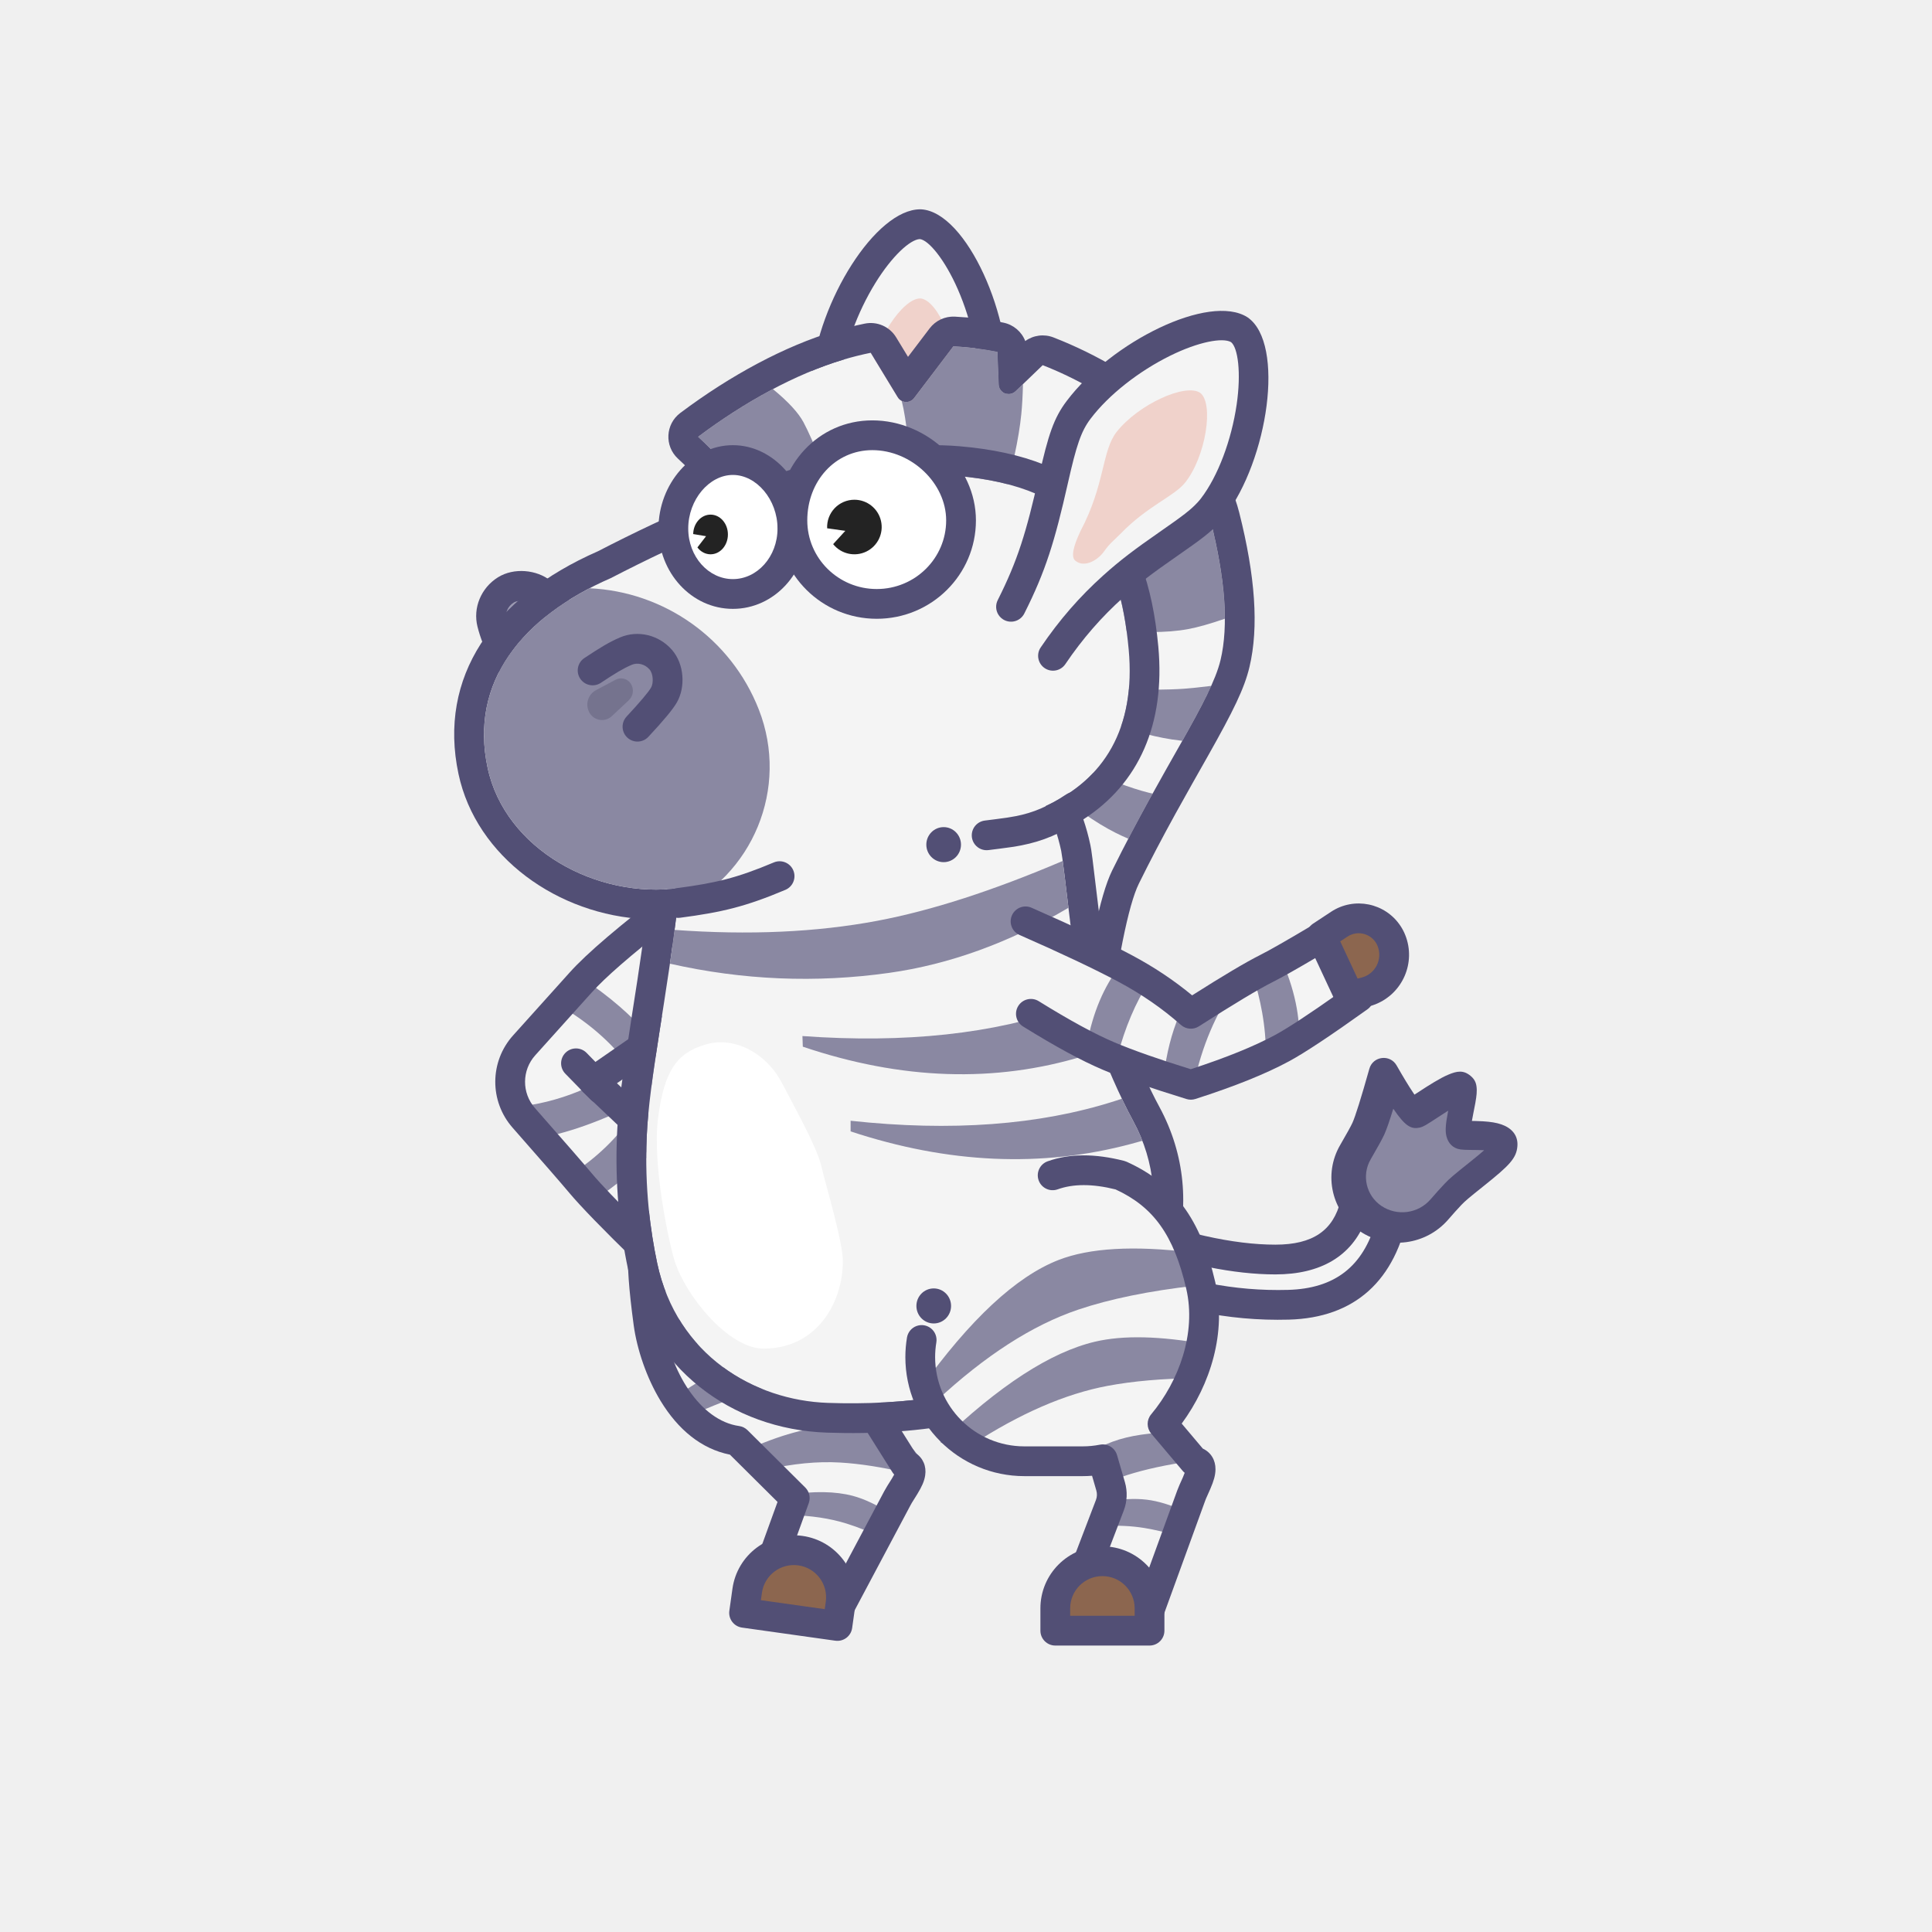
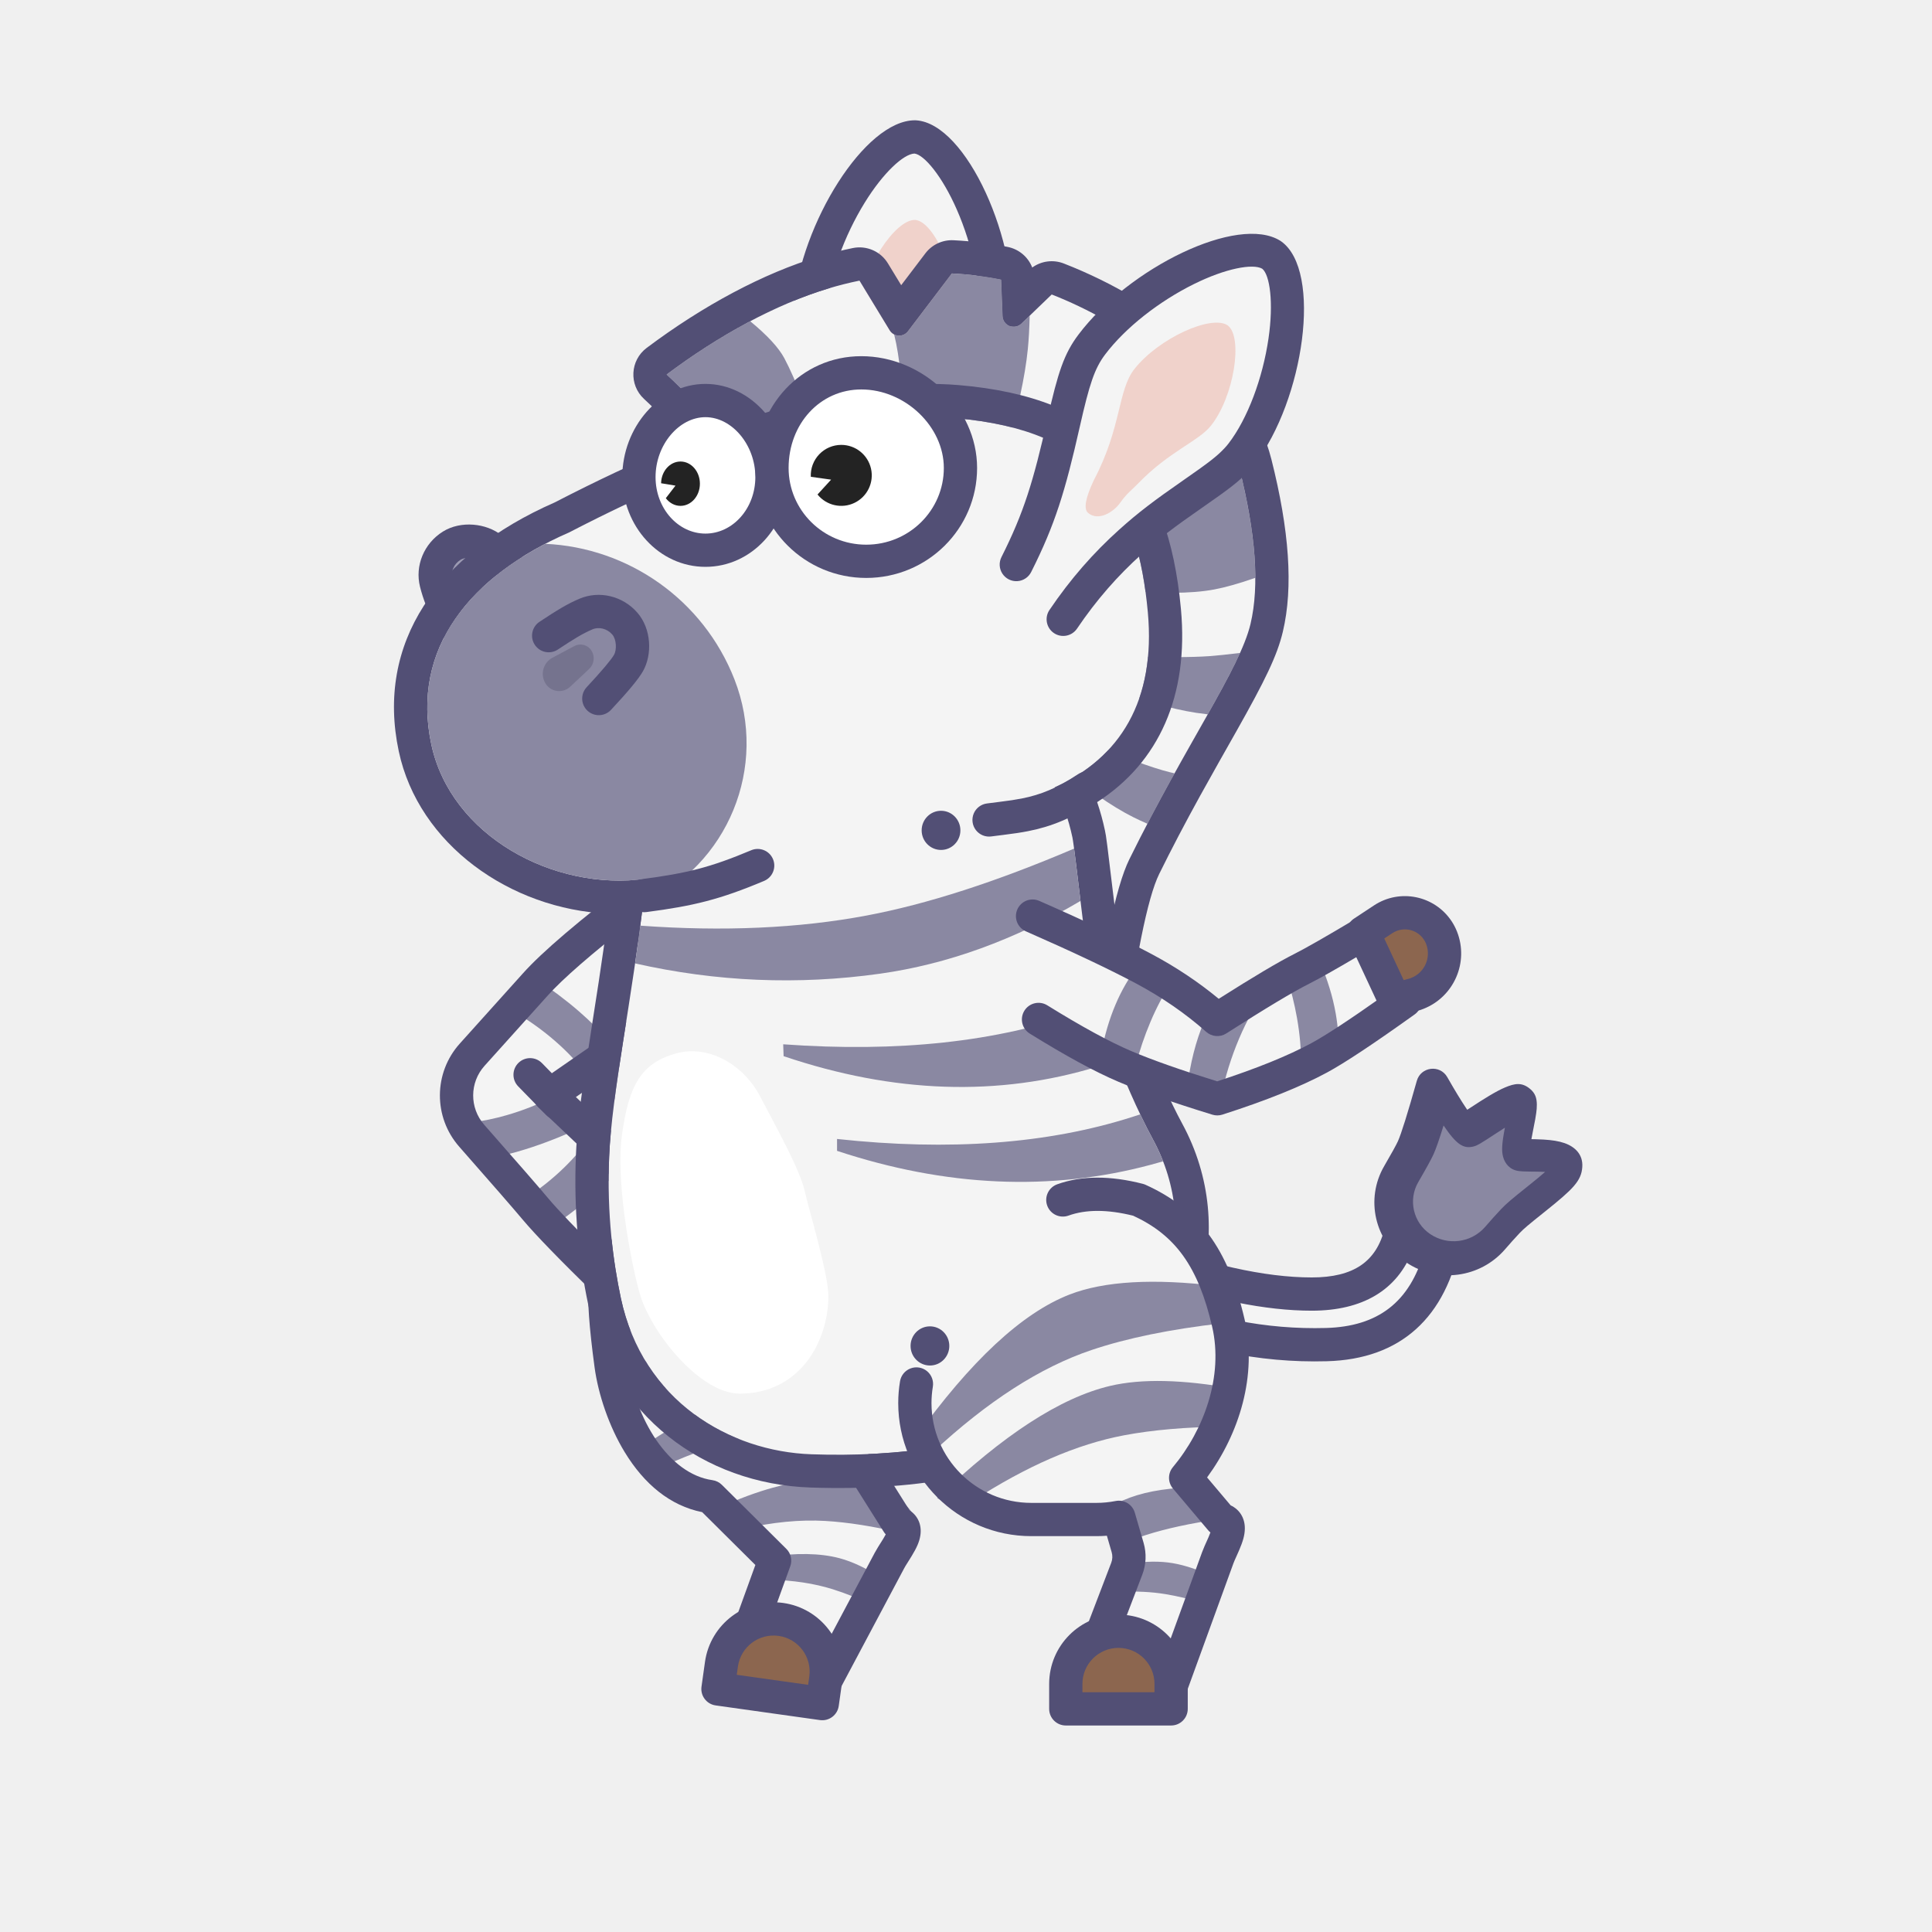
- <svg xmlns="http://www.w3.org/2000/svg" width="800px" height="800px" viewBox="25.6 25.6 972.8 972.8" class="icon" version="1.1">
+ <svg xmlns="http://www.w3.org/2000/svg" width="800px" height="800px" viewBox="76.8 76.8 870.4 870.4" class="icon" version="1.1">
  <path d="M463.989 317.21c-3.929-52.162-24.414-78.553-21.886-102.405 3.641-34.329 31.244-76.633 48.57-76.266 17.218 1.281 38.358 51.095 34.634 83.618-2.44 21.304-27.493 48.845-30.493 105.564" fill="#F4F4F4" />
  <path d="M488.763 145.977c4.416 0.512 12.538 10.277 19.066 25.163 7.268 16.571 11.159 35.59 9.8 49.619-0.085 0.837-0.21 1.708-0.385 2.627-0.984 5.113-2.647 9.498-8.222 22.513-6.186 14.426-9.378 22.72-12.58 33.847-4.313 14.985-6.883 30.513-7.488 47.554a7.493 7.493 0 0 0 14.98 0.532c0.557-15.787 2.93-30.098 6.913-43.94 2.982-10.372 5.994-18.197 11.948-32.086 6.072-14.161 7.9-18.974 9.171-25.585 0.257-1.366 0.457-2.7 0.582-4.014 3.482-35.942-20.185-89.9-43.118-91.203l-0.397-0.012c-22.593-0.082-51.417 46.56-54.724 83.936-0.957 10.814 1.114 19.241 8.297 39.786 9.516 27.231 13.3 41.31 15.367 63.57a7.493 7.493 0 1 0 14.92-1.386c-2.208-23.782-6.254-38.83-16.152-67.134-6.444-18.427-8.217-25.63-7.515-33.517 1.339-15.118 7.93-33.243 17.171-48.193 8.332-13.482 17.465-21.859 22.363-22.078z" fill="#524F75" />
  <path d="M474.899 266.799c-1.898-26.522-12.373-39.896-11.014-52.032 1.948-17.468 16.234-39.044 25.143-38.897 8.846 0.612 19.598 25.897 17.608 42.444-1.059 8.831-9.84 19.801-13.969 39.149-0.937 4.411-1.973 6.471-2.285 11.826-0.31 5.352-3.926 12.37-9.798 11.576-2.742-0.37-4.635-5.058-5.684-14.066z" fill="#F0D2CB" />
  <path d="M274.697 354.509c-0.864-5.732-1.963-13.045-1.753-19.431 0.21-6.386 4.688-12.193 11.321-14.094 6.629-1.903 13.951 2.031 16.786 6.019 1.888 2.662 4.833 8.941 8.834 18.839" fill="#9D9BB3" />
  <path d="M287.152 354.399c-3.739-8.177-5.462-12.423-6.594-16.911-0.779-3.097 0.662-6.589 3.706-8.484 2.428-1.519 7.071-0.994 9.146 0.662 1.928 1.541 6.256 6.496 12.458 14.431a7.493 7.493 0 1 0 11.808-9.226c-6.946-8.886-11.741-14.378-14.91-16.913-6.811-5.44-18.325-6.736-26.447-1.661-8.509 5.317-12.673 15.392-10.292 24.851 1.431 5.682 3.369 10.455 7.493 19.481a7.493 7.493 0 0 0 13.629-6.229z" fill="#524F75" />
  <path d="M284.772 357.086l-0.787-11.144a5.854 5.854 0 0 1 4.99-6.204 6.564 6.564 0 0 1 7.156 4.346l3.831 11.044a7.238 7.238 0 0 1-5.839 9.541 8.242 8.242 0 0 1-9.351-7.583z" fill="#75738E" />
  <path d="M550.617 209.47c30.902 12.056 74.859 40.001 84.44 77.906 7.523 29.753 9.223 53.278 5.11 70.574-4.823 20.278-28.802 53.698-54.577 105.979-6.196 12.575-12.158 41.682-17.875 87.325l-190.581-40.91c34.054-71.785 51.083-125.974 51.083-162.574 0-36.599-17.028-70.681-51.083-102.248 23.597-17.703 49.259-31.674 72.949-38.79a159.669 159.669 0 0 1 13.931-3.504l13.607 22.376a4.995 4.995 0 0 0 8.247 0.422l19.766-26.03c7.435 0.367 14.888 1.261 22.238 2.747l0.652 16.451a4.995 4.995 0 0 0 8.457 3.402l13.637-13.127z" fill="#F4F4F4" />
  <path d="M605.953 425.195a984.786 984.786 0 0 0-12.233 22.713 125.183 125.183 0 0 1-6.414-2.98c-10.048-5.053-21.409-13.047-34.079-23.982l12.96-10.352c16.479 7.275 29.054 11.981 37.721 14.121 0.647 0.162 1.329 0.322 2.046 0.48zM635.467 370.963c-3.524 7.822-8.542 16.986-14.553 27.658a134.454 134.454 0 0 1-5.19-0.682c-11.321-1.731-24.706-5.63-40.143-11.694l9.129-13.849c16.444 0.594 28.787 0.594 37.026 0 3.344-0.242 7.922-0.719 13.732-1.434zM635.484 289.095c4.561 18.447 6.848 34.459 6.863 48.038-7.385 2.567-13.592 4.318-18.617 5.252-10.6 1.968-24.928 1.968-42.993 0l-12.333-30.118c20.635-3.931 36.122-8.055 46.462-12.37 5.774-2.41 12.648-6.012 20.617-10.802zM479.612 227.455a4.99 4.99 0 0 0 6.256-1.426l19.766-26.03c7.435 0.367 14.888 1.261 22.238 2.747l0.652 16.451a4.995 4.995 0 0 0 8.457 3.402l3.706-3.569c-0.132 5.759-0.41 10.762-0.832 15.013-1.226 12.37-4.658 28.197-10.292 47.479l-45.054-8.769c-0.937-20.98-2.528-35.917-4.773-44.816l-0.125-0.482zM415.761 295.394c-8.514-17.268-21.387-33.892-38.627-49.871 12.183-9.141 24.918-17.286 37.648-24.007 7.697 6.341 12.82 11.898 15.375 16.666 4.943 9.233 12.036 27.286 21.277 54.157l-35.673 3.055z" fill="#8A88A2" />
  <path d="M550.617 209.47l-13.639 13.13a4.993 4.993 0 0 1-8.457-3.402l-0.652-16.451a149.484 149.484 0 0 0-22.238-2.747L485.868 226.029a4.995 4.995 0 0 1-8.247-0.422l-13.607-22.376a160.119 160.119 0 0 0-13.931 3.504c-23.689 7.116-49.352 21.087-72.949 38.79C411.188 277.089 428.217 311.171 428.217 347.77c0 36.597-17.028 90.789-51.083 162.574l190.581 40.91c5.717-45.643 11.679-74.75 17.875-87.325 25.772-52.284 49.754-85.701 54.577-105.979 4.113-17.296 2.413-40.82-5.11-70.574-9.581-37.905-53.538-65.853-84.44-77.906zM482.804 205.285l10.894-14.348a14.978 14.978 0 0 1 12.673-5.904c8.312 0.412 16.499 1.414 24.466 3.025a14.98 14.98 0 0 1 11.002 9.266 14.985 14.985 0 0 1 14.224-1.816c44.499 17.361 83.806 49.764 93.516 88.194 8.065 31.889 9.93 57.674 5.16 77.717-2.565 10.797-7.97 21.839-20.957 44.876-1.434 2.548-6.791 12.006-7.825 13.841a1565.157 1565.157 0 0 0-8.524 15.258c-6.723 12.216-12.67 23.527-18.407 35.163-5.19 10.527-10.947 38.637-16.449 82.562a14.985 14.985 0 0 1-18.015 12.788l-190.579-40.91c-9.451-2.028-14.536-12.343-10.395-21.074 33.18-69.937 49.637-122.316 49.637-156.15 0-32.116-15.11-62.362-46.285-91.258-6.856-6.354-6.284-17.366 1.194-22.975 25.488-19.119 52.646-33.65 77.637-41.157a175.918 175.918 0 0 1 15.235-3.831 14.988 14.988 0 0 1 15.812 6.893l5.987 9.843z" fill="#524F75" />
  <path d="M586.929 641.746c31.737 12.038 58.688 18.055 80.864 18.055s35.55-9.308 40.128-27.918l19.626 2.558c-5.892 31.272-23.614 47.314-53.171 48.13s-58.708-5.302-87.45-18.347v-22.478z" fill="#F4F4F4" />
  <path d="M594.422 659.339c26.287 11.249 52.851 16.484 79.752 15.742 23.405-0.647 37.761-11.636 44.199-34.282l-5.19-0.677c-6.898 17.915-22.53 27.166-45.391 27.168-20.747 0-45.178-4.963-73.371-14.836v6.883z m-4.835-24.596c30.952 11.741 57.054 17.565 78.204 17.565 18.887 0 29.144-7.136 32.853-22.216a7.493 7.493 0 0 1 8.244-5.639l19.626 2.558a7.493 7.493 0 0 1 6.396 8.816c-6.529 34.649-27.151 53.318-60.329 54.232-30.713 0.847-60.988-5.505-90.751-19.011a7.5 7.5 0 0 1-4.396-6.823v-22.478c0.002-5.242 5.252-8.864 10.153-7.003z" fill="#524F75" />
  <path d="M719.527 567.001c7.815 11.699 12.915 18.237 15.3 19.616 0.862 0.497 21.142-17.146 24.101-15.035 2.225 1.588-3.557 24.049 0 24.259 4.805 0.282 22.848-2.617 22.848 3.209 0 5.829-17.96 19.054-24.336 26.786a230.063 230.063 0 0 0-6.321 8.107 26.324 26.324 0 0 1-34.209 6.986 25.1 25.1 0 0 1-9.975-32.815c3.04-6.181 4.933-10.272 5.677-12.273 1.401-3.749 3.704-13.362 6.916-28.839z" fill="#8A88A2" />
  <path d="M722.634 596.817c-1.024 2.25-3.272 6.334-6.863 12.51a17.615 17.615 0 0 0 5.372 23.455 18.842 18.842 0 0 0 24.766-3.277 240.74 240.74 0 0 1 7.098-7.9c2.51-2.642 4.703-4.476 12.151-10.427l0.902-0.722c3.02-2.42 5.162-4.191 6.853-5.697-0.674-0.032-1.389-0.055-2.16-0.075a192.634 192.634 0 0 0-2.62-0.045l-2.508-0.027c-2.133-0.032-3.417-0.085-4.568-0.235-3.979-0.514-6.266-3.269-7.111-6.496-0.377-1.439-0.46-2.902-0.37-4.598 0.107-2.133 0.48-4.591 1.156-8.132l0.057-0.305c-0.155 0.1-0.317 0.197-0.475 0.3-1.886 1.196-7.852 5.098-7.805 5.068a73.653 73.653 0 0 1-2.987 1.851 15.16 15.16 0 0 1-1.573 0.802 8.584 8.584 0 0 1-1.611 0.519c-1.891 0.41-3.739 0.355-5.914-1.114-2.011-1.356-4.331-4.059-7.275-8.422-1.928 6.269-3.417 10.552-4.516 12.967z m46.075-6.768c1.284 0.035 2.448 0.08 3.567 0.147 3.766 0.232 6.786 0.687 9.341 1.581 4.898 1.716 8.422 5.255 8.03 10.839-0.435 6.236-4.196 9.923-16.634 19.886l-0.914 0.732c-6.723 5.375-8.821 7.128-10.637 9.041a221.634 221.634 0 0 0-6.644 7.395 33.822 33.822 0 0 1-44.469 5.884c-14.224-9.596-18.577-28.577-9.945-43.41 3.332-5.732 5.432-9.546 6.176-11.184 1.434-3.152 4.353-12.415 8.517-27.213 1.803-6.399 10.422-7.458 13.719-1.688 3.407 5.964 6.219 10.59 8.417 13.851l0.582 0.857c1.916-1.249 4.798-3.124 6.059-3.924 1.379-0.877 2.647-1.658 3.839-2.37 2.775-1.658 5.1-2.902 7.093-3.741 4.488-1.893 7.623-2.413 11.257 0.582 2.473 2.036 3.05 4.246 3.112 7.041a24.876 24.876 0 0 1-0.287 3.941c-0.27 1.956-0.39 2.587-1.484 8.127a243.312 243.312 0 0 0-0.677 3.589c0.719 0.01 1.354 0.022 1.983 0.037z" fill="#524F75" />
  <path d="M464.692 615.229c19.624 12.405 29.551 29.581 32.288 60.458s-17.364 56.151-28.759 66.449l13.089 20.806c6.912 2.52-0.829 11.319-3.832 16.965L446.663 837.887l-39.866-5.605 20.932-52.373-30.993-28.85c-28.685-4.031-48.67-30.553-44.639-59.238 0.401-2.854 1.036-5.665 1.899-8.414" fill="#F4F4F4" />
  <path d="M349.944 707.555C379.556 676.516 405.54 658.362 427.897 653.093c22.36-5.266 55.899 0.154 100.619 16.26l-0.991 8.055c-38.292-3.273-69.402-2.664-93.325 1.83-23.925 4.489-49.682 16.38-77.274 35.673l-6.982-7.355z" fill="#8A88A2" />
  <path d="M368.436 727.065c27.925-18.608 51.884-28.83 71.88-30.668 22.874-2.107 55.526 6.644 97.959 26.249l-2.1 7.836c-37.467-8.57-68.356-12.295-92.673-11.178-20.432 0.937-42.873 6.87-67.325 17.8-4.647 2.076-11.763-7.361-7.742-10.039zM404.251 754.495c16.877-7.353 31.469-10.952 43.775-10.794 8.149 0.104 17.664 2.089 28.541 5.951 13.412 4.758 17.912 20.477 6.403 17.768-12.765-3.007-24.207-4.809-34.33-5.405-11.421-0.674-23.836 0.534-37.245 3.618-9.192 2.113-15.22-7.617-7.144-11.138zM422.431 778.256c12.974-1.942 23.813-1.768 32.512 0.521 5.952 1.565 12.537 4.705 19.762 9.413 4.836 3.151-2.868 3.433-3.927 6.278-1.011 2.723 4.844 8.136-0.001 5.836-6.733-3.201-13.011-5.708-18.829-7.529-8.369-2.616-17.81-4.044-28.317-4.282-3.645-0.084-0.792-2.492-1.202-4.797-0.44-2.468-3.892-4.857 0-5.44z" fill="#8A88A2" />
  <path d="M489.515 676.353c2.025 22.812-10.1 45.572-26.316 60.227a7.49 7.49 0 0 0-1.319 9.547l13.091 20.806c0.256 0.407 0.547 0.788 0.875 1.134-0.295 0.556-0.674 1.224-1.137 1.989-0.253 0.418-0.526 0.857-0.884 1.424l-0.736 1.163c-0.298 0.473-0.53 0.844-0.749 1.204-0.594 0.961-1.063 1.767-1.475 2.544l-28.352 53.343L416.994 826.148l15.832-43.687a7.495 7.495 0 0 0-1.764-7.867L402.016 745.742a7.493 7.493 0 0 0-4.237-2.104c-19.756-2.779-34.833-27.546-38.256-52.825-2.337-17.234-3.126-28.815-2.603-34.187a7.5 7.5 0 0 0-6.731-8.187 7.495 7.495 0 0 0-8.184 6.731c-0.669 6.844 0.183 19.335 2.665 37.654 1.654 12.192 6.486 26.551 13.561 38.176 8.778 14.419 20.478 24.162 34.904 27.042l23.968 23.81-17.349 47.878a7.493 7.493 0 0 0 6.004 9.971l39.866 5.605a7.493 7.493 0 0 0 7.659-3.905l30.817-57.975c0.436-0.826 0.517-0.954 2.409-3.967 0.396-0.628 0.708-1.129 1.008-1.624 2.218-3.651 3.48-6.348 3.93-9.354 0.692-4.601-1.065-8.768-4.869-11.242l-8.765-13.936c17.004-17.442 28.941-42.281 26.635-68.275-2.879-32.435-13.574-52.115-35.746-66.132a7.333 7.333 0 0 0-1.152-0.596C453.559 602.542 440.797 600.748 429.329 603.137a7.493 7.493 0 0 0 3.055 14.672c8.116-1.689 17.71-0.394 28.849 4.102 17.593 11.33 25.822 26.696 28.281 54.442z" fill="#524F75" />
  <path d="M363.635 658.531a8.726 8.824 7.992 1 0-2.454 17.476 8.726 8.824 7.992 1 0 2.454-17.476Z" fill="#524F75" />
  <path d="M428.622 806.38a23.727 23.727 0 0 1 20.193 26.801L447.252 844.307l-46.992-6.604 1.564-11.13a23.727 23.727 0 0 1 26.798-20.194z" fill="#8C664F" />
  <path d="M441.396 832.135a16.234 16.234 0 0 0-32.152-4.519L408.722 831.326l32.152 4.519 0.521-3.71z m-11.731-33.175c17.073 2.399 28.97 18.188 26.571 35.261L454.671 845.35c-0.576 4.096-4.367 6.953-8.463 6.377l-46.992-6.604a7.493 7.493 0 0 1-6.377-8.46L394.404 825.531c2.399-17.073 18.188-28.97 35.261-26.571z" fill="#524F75" />
  <path d="M367.459 478.203l10.21 55.011-53.268 36.911 46.57 44.179-20.113 40.98c-16.449-16.054-27.423-27.366-32.928-33.939-4.156-4.963-13.689-15.919-28.602-32.863a27.473 27.473 0 0 1 0.217-36.544c12.932-14.348 22.396-24.873 28.385-31.569 8.287-9.263 24.796-23.32 49.529-42.166z" fill="#F4F4F4" />
  <path d="M367.459 478.203l10.21 55.011-53.268 36.911 46.57 44.179-20.113 40.98c-16.449-16.054-27.423-27.366-32.928-33.939-4.156-4.963-13.689-15.919-28.602-32.863a27.473 27.473 0 0 1 0.217-36.544c12.932-14.348 22.396-24.873 28.385-31.569 8.287-9.263 24.796-23.32 49.529-42.166z" fill="#F4F4F4" />
  <path d="M317.582 517.382c7.56 4.988 14.264 10.025 20.113 15.108 9.883 8.589 18.287 18.16 25.218 28.707l-13.27 15.83c-3.794-10.922-11.389-21.337-22.785-31.244a118.444 118.444 0 0 0-17.738-12.75c-6.761-3.974 3.244-19.091 8.462-15.65zM336.706 585.648c-9.358 4.226-18.185 7.533-26.484 9.91a144.072 144.072 0 0 1-14.378 3.352c-7.805 1.401-14.643-15.472-6.241-16.489 4.9-0.594 10.025-1.658 15.372-3.189a118.609 118.609 0 0 0 21.049-8.282c6.771-3.439 15.517 12.515 10.682 14.698zM356.145 603.73c-10.297 10.507-20.935 19.326-31.916 26.459-8.1 5.257-3.172-1.359-6.034-4.526-2.96-3.274-14.423-2.65-4.765-8.921 12.665-8.224 23.052-18.267 31.16-30.131l11.556 17.118z" fill="#8A88A2" />
  <path d="M323.517 525.364c-5.997 6.706-15.465 17.233-28.405 31.587a19.985 19.985 0 0 0-0.157 26.582c14.955 16.993 24.511 27.973 28.722 33.003 4.448 5.312 12.815 14.054 25.028 26.132l13.112-26.716-42.573-40.388a7.493 7.493 0 0 1 0.889-11.596l49.284-34.149-7.091-38.2c-19.044 14.858-32.024 26.159-38.81 33.747z m12.728 45.67l39.884 37.833a7.488 7.488 0 0 1 1.568 8.736l-20.113 40.98a7.493 7.493 0 0 1-11.961 2.058c-16.621-16.219-27.728-27.665-33.44-34.491-4.103-4.9-13.614-15.827-28.482-32.726a34.963 34.963 0 0 1 0.277-46.51c12.927-14.341 22.383-24.858 28.365-31.547 8.692-9.718 25.48-24.012 50.571-43.13 4.441-3.384 10.889-0.897 11.908 4.593l10.21 55.014a7.5 7.5 0 0 1-3.099 7.525l-45.688 31.664z" fill="#524F75" />
  <path d="M333.599 568.69l-12.618-12.925a7.493 7.493 0 0 0-10.725 10.467l12.618 12.925a7.493 7.493 0 0 0 10.725-10.467z" fill="#524F75" />
  <path d="M551.976 431.494c29.456-13.197 45.593-39.149 41.934-78.943-4.491-48.817-22.253-81.922-86.555-87.33-42.868-3.604-100.944 13.557-174.23 51.482-44.859 19.551-71.178 52.376-62.009 95.464 8.749 41.125 55.019 66.303 96.718 60.548-0.252 1.993-0.495 4.024-0.729 6.094-5.639 49.609-14.673 90.149-15.874 119.186-1.074 25.995 1.863 47.494 5.277 63.655 9.863 46.402 49.017 69.06 85.876 70.329s82.854-2.835 119.229-25.393c40.65-25.213 57.239-74.772 34.604-116.471-14.234-26.224-26.177-62.037-27.626-68.838-1.586-7.458-7.545-62.019-8.649-67.214-1.773-8.344-4.468-15.882-7.965-22.57z" fill="#F4F4F4" />
  <path d="M593.91 352.548c-4.491-48.817-22.253-81.922-86.555-87.33-42.868-3.601-100.944 13.559-174.23 51.485-44.859 19.551-71.178 52.376-62.009 95.464 8.749 41.125 55.019 66.303 96.718 60.548-0.252 1.993-0.495 4.024-0.729 6.094-5.639 49.609-14.673 90.149-15.874 119.186-1.074 25.995 1.863 47.494 5.277 63.655 9.863 46.402 49.017 69.06 85.876 70.329s82.854-2.835 119.229-25.393c40.65-25.213 57.239-74.772 34.604-116.471-14.234-26.224-26.177-62.037-27.626-68.838-1.586-7.458-7.545-62.019-8.649-67.214-1.776-8.344-4.471-15.882-7.967-22.573 29.459-13.195 45.595-39.149 41.937-78.943z m-19.311 98.401c0.614 2.89 0.787 4.296 4.496 35.158 2.355 19.611 3.661 29.728 4.156 32.054 2.16 10.178 15.2 44.664 26.137 64.809 26.134 48.145 8.117 106.588-39.879 136.352-34.699 21.519-78.446 29.329-127.643 27.633-47.961-1.648-89.458-32.513-100.02-82.207-4.456-21.084-6.589-43.193-5.59-67.374 0.41-9.875 1.626-21.062 3.779-35.995 1.194-8.277 6.072-39.449 6.516-42.366a1251.675 1251.675 0 0 0 4.303-30.588c-44.212-1.971-85.489-31.279-94.398-73.141-10.372-48.747 17.071-88.791 70.216-112.116 75.361-38.949 135.762-56.762 181.937-52.883 66.175 5.565 94.455 38.215 100.222 100.889 3.591 39.027-9.87 69.09-37.746 86.998a110.612 110.612 0 0 1 3.512 12.778z" fill="#524F75" />
  <path d="M600.801 599.994a86.478 86.478 0 0 0-4.583-9.875 247.716 247.716 0 0 1-5.732-11.286c-1.254 0.422-2.503 0.829-3.744 1.224-37.898 12.068-82.177 15.358-132.84 9.868v5.355c49.172 16.249 96.288 18.337 141.352 6.264a300.806 300.806 0 0 0 5.547-1.548zM579.956 554.494a422.422 422.422 0 0 1-8.851-24.546 249.581 249.581 0 0 1-7.593 2.857c-37.453 13.382-82.077 18.207-133.869 14.468l0.187 5.35c49.669 16.776 96.81 18.342 141.424 4.703a263.518 263.518 0 0 0 8.702-2.832zM365.268 493.823c-0.757 5.812-1.548 11.484-2.35 17.013 36.639 8.277 73.416 9.82 110.327 4.633 30.47-4.283 60.586-15.21 90.349-32.783-1.121-9.351-2.18-18.172-2.897-23.579-35.121 14.985-66.253 25.031-93.396 30.141-30.628 5.767-64.637 7.293-102.033 4.576zM322.435 321.801c-38.26 19.928-59.734 50.825-51.32 90.367 8.749 41.125 55.019 66.303 96.718 60.548-0.252 1.993-0.495 4.024-0.729 6.094-0.19 1.676-0.385 3.342-0.582 4.998 38.203-17.176 56.577-61.48 41.18-100.891-14.071-36.012-47.921-59.437-85.267-61.115z" fill="#8A88A2" />
  <path d="M328.017 369.497c7.493-4.97 11.416-7.338 15.672-9.154 2.937-1.254 6.609-0.377 8.959 2.328 1.881 2.163 2.09 6.833 0.779 9.139-1.221 2.148-5.44 7.198-12.305 14.563a7.493 7.493 0 1 0 10.962 10.218c7.692-8.249 12.365-13.846 14.371-17.376 4.308-7.575 3.789-19.149-2.495-26.379-6.584-7.573-17.183-10.108-26.154-6.279-5.39 2.308-9.8 4.968-18.072 10.455a7.493 7.493 0 0 0 8.284 12.485z" fill="#524F75" />
  <path d="M325.697 373.111l9.86-5.25a5.854 5.854 0 0 1 7.697 2.036 6.569 6.569 0 0 1-1.056 8.302l-8.532 7.995a7.235 7.235 0 0 1-11.092-1.456 8.242 8.242 0 0 1 3.122-11.626z" fill="#75738E" />
  <path d="M381.018 551.479c15.06-4.351 30.755 5.12 38.073 18.984 10.033 19.011 18.362 34.112 20.423 43.64 1.421 6.574 10.495 36.617 10.492 46.582-0.002 20.365-12.775 43.97-39.961 43.97-17.68 0-39.204-26.659-44.689-43.97-3.04-9.598-11.486-49.269-8.364-72.499 3.124-23.235 9.228-32.428 24.027-36.707z" fill="#FFFFFF" />
  <path d="M368.116 487.694c21.157-2.77 32.968-5.625 52.968-14.046a7.493 7.493 0 0 0-5.814-13.812c-18.617 7.837-29.174 10.39-49.1 13a7.493 7.493 0 1 0 1.946 14.858zM523.469 453.62c0.797-0.105 1.613-0.207 2.632-0.337l2.595-0.325c5.08-0.639 8.06-1.076 11.314-1.718 10.637-2.095 19.846-5.887 30.8-13.197a7.493 7.493 0 0 0-8.317-12.465c-9.311 6.211-16.676 9.246-25.378 10.962-2.827 0.557-5.532 0.954-10.287 1.551a1049.041 1049.041 0 0 0-5.302 0.672 7.493 7.493 0 1 0 1.943 14.858z" fill="#524F75" />
  <path d="M492.022 450.892a8.821 8.726 90 1 0 17.453 0 8.821 8.726 90 1 0-17.453 0Z" fill="#524F75" />
  <path d="M533.699 329.94c24.309-46.317 20.922-79.557 35.705-98.441 21.282-27.183 67.107-48.433 81.61-38.939 13.919 10.21 5.45 63.658-14.943 89.265-13.359 16.776-49.199 26.854-81.8 73.366" fill="#F4F4F4" />
  <path d="M645.447 197.857c3.474 2.775 5.185 15.36 2.835 31.442-2.617 17.905-9.396 36.095-17.985 47.274-0.507 0.664-1.081 1.339-1.718 2.026-3.544 3.814-7.278 6.651-18.904 14.731-12.887 8.956-19.993 14.301-28.602 22.038-11.601 10.425-22.009 22.226-31.552 36.362a7.495 7.495 0 0 0 12.423 8.384c8.836-13.092 18.434-23.974 29.147-33.602 8.027-7.215 14.726-12.253 27.136-20.877 12.65-8.791 16.751-11.908 21.334-16.841 0.947-1.019 1.821-2.048 2.622-3.092 22.001-28.637 30.523-86.935 11.764-100.195l-0.33-0.22c-19.114-12.043-68.278 12.233-90.891 42.181-6.541 8.662-9.251 16.908-14.044 38.138-6.356 28.143-10.612 42.086-20.652 62.059a7.493 7.493 0 1 0 13.387 6.731c10.73-21.339 15.275-36.245 21.881-65.491 4.301-19.044 6.616-26.09 11.389-32.408 9.144-12.111 24.341-23.989 40.098-31.771 14.209-7.018 26.394-9.278 30.663-6.868z" fill="#524F75" />
  <path d="M569.666 292.971c12.44-23.497 10.65-40.388 18.23-49.961 10.912-13.779 34.461-24.509 41.937-19.666 7.178 5.207 2.897 32.348-7.56 45.328-5.577 6.926-18.837 11.574-32.591 25.8-3.134 3.242-5.105 4.441-8.204 8.816s-9.883 8.409-14.443 4.625c-2.13-1.766-1.254-6.748 2.632-14.943z" fill="#F0D2CB" />
  <path d="M394.617 324.683c16.551 0 29.971-14.753 29.971-32.953S411.168 257.249 394.617 257.249s-29.971 16.284-29.971 34.481S378.066 324.683 394.617 324.683z" fill="#FFFFFF" />
  <path d="M394.617 332.176c-20.857 0-37.463-18.26-37.463-40.446 0-22.388 16.739-41.974 37.463-41.974s37.463 19.583 37.463 41.974c0 22.188-16.606 40.446-37.463 40.446z m0-14.985c12.248 0 22.478-11.249 22.478-25.46 0-14.591-10.597-26.989-22.478-26.989s-22.478 12.398-22.478 26.989c0 14.214 10.23 25.46 22.478 25.46z" fill="#524F75" />
  <path d="M376.76 301.243C378.363 303.361 380.733 304.702 383.376 304.702c4.828 0 8.741-4.473 8.741-9.99s-3.914-9.99-8.741-9.99c-4.768 0-8.647 4.363-8.741 9.788l6.481 1.076-4.356 5.657z" fill="#232323" />
  <path d="M467.046 329.678c23.45 0 42.459-18.829 42.459-42.054 0-23.225-21.224-42.863-44.674-42.863s-40.243 19.638-40.243 42.863c0 23.227 19.009 42.054 42.459 42.054z" fill="#FFFFFF" />
  <path d="M467.046 337.171c-27.573 0-49.951-22.166-49.951-49.547C417.095 259.789 437.645 237.268 464.831 237.268c27.76 0 52.167 23.147 52.167 50.356 0 27.381-22.378 49.547-49.951 49.547z m0-14.985c19.326 0 34.966-15.49 34.966-34.561 0-18.749-17.523-35.37-37.181-35.37-18.587 0-32.751 15.52-32.751 35.37 0 19.071 15.64 34.561 34.966 34.561z" fill="#524F75" />
  <path d="M445.108 299.582A13.737 13.737 0 1 0 455.807 277.229a13.737 13.737 0 0 0-13.722 14.378l9.144 1.281-6.122 6.693z" fill="#232323" />
  <path d="M589.799 617.397c21.159 9.556 33.377 25.185 40.388 55.381s-9.381 58.021-19.229 69.802l15.86 18.784c7.195 1.531 0.752 11.324-1.434 17.331L602.936 840.397H562.681L584.429 783.532a14.985 14.985 0 0 0 0.392-9.541l-3.961-13.614a52.539 52.539 0 0 1-10.123 0.987H541.409c-28.967 0-52.449-23.482-52.449-52.449 0-2.877 0.237-5.757 0.709-8.594" fill="#F4F4F4" />
  <path d="M589.799 617.397c21.159 9.556 33.377 25.185 40.388 55.381s-9.381 58.021-19.229 69.802l15.86 18.784c7.195 1.531 0.752 11.324-1.434 17.331L602.936 840.397H562.681L584.429 783.532a14.985 14.985 0 0 0 0.392-9.541l-3.961-13.614a52.539 52.539 0 0 1-10.123 0.987H541.409c-28.967 0-52.449-23.482-52.449-52.449 0-2.877 0.237-5.757 0.709-8.594" fill="#F4F4F4" />
  <path d="M489.02 724.795C514.021 689.939 537.225 668.342 558.637 660.015c15.585-6.064 37.833-7.34 66.745-3.834 10.789 1.309 12.31 15.605 1.913 16.796-23.247 2.657-42.841 6.673-58.778 12.046-23.067 7.775-46.919 23.137-71.558 46.082l-7.94-6.311zM499.048 751.728c29.579-28.44 55.551-45.296 77.909-50.561 14.144-3.332 32.768-2.907 55.875 1.274-0.954 7.453-5.24 15.712-4.883 17.093-16.946 0.175-31.829 1.469-44.649 3.874-21.357 4.009-44.177 13.916-68.458 29.723a83.603 83.603 0 0 1-6.584 3.836l-9.211-5.24zM573.025 757.815c4.381-2.67 8.659-4.778 12.835-6.319 8.349-3.079 19.016-4.655 32.011-4.723 5.974-0.032 3.674 3.909 5.864 6.846 2.785 3.731 8.602 6.736 1.841 7.687-12.408 1.748-23.265 4.103-32.581 7.063a106.331 106.331 0 0 0-8.117 2.95c-7.143 2.92-4.451-3.357-7.495-5.842-3.724-3.035-11.801-3.122-4.358-7.663zM582.811 781.749c7.495-1.391 14.196-1.736 20.1-1.039 5.697 0.674 12.131 2.622 19.304 5.847 5.994 2.695 4.228 5.527 2.395 8.432-1.409 2.235-1.499 5.245-6.419 3.804-5.819-1.703-11.252-2.97-16.297-3.804-6.381-1.051-13.247-1.384-20.6-0.992-5.262 0.28-4.501-2.832-3.759-5.974 0.632-2.692 0.462-5.38 5.275-6.274z" fill="#8A88A2" />
  <path d="M622.889 674.469c5.18 22.311-3.659 46.537-17.678 63.306a7.485 7.485 0 0 0 0.022 9.638l15.857 18.784c0.312 0.367 0.654 0.702 1.024 0.999-0.215 0.592-0.495 1.304-0.849 2.13-0.192 0.45-0.4 0.922-0.677 1.531l-0.567 1.256c-0.23 0.51-0.407 0.909-0.574 1.296-0.452 1.034-0.804 1.898-1.104 2.725l-20.655 56.77h-24.121l17.858-46.694a22.481 22.481 0 0 0 0.589-14.309l-3.961-13.614a7.493 7.493 0 0 0-8.642-5.257 44.969 44.969 0 0 1-8.677 0.844H541.409c-24.826 0-44.956-20.128-44.956-44.956 0-2.468 0.205-4.933 0.609-7.365a7.493 7.493 0 1 0-14.783-2.458 59.951 59.951 0 0 0-0.812 9.825c0 33.105 26.836 59.941 59.941 59.941h29.329c1.581 0 3.157-0.062 4.733-0.187l2.155 7.42a7.478 7.478 0 0 1-0.195 4.768l-21.751 56.867c-1.876 4.905 1.746 10.168 7.001 10.168H602.936a7.493 7.493 0 0 0 7.041-4.933l22.446-61.7c0.32-0.882 0.38-1.017 1.836-4.263 0.305-0.677 0.542-1.216 0.772-1.748 1.688-3.924 2.56-6.773 2.59-9.81 0.045-4.653-2.278-8.537-6.386-10.455l-10.625-12.58c14.413-19.638 22.775-45.903 16.876-71.318C630.125 639.363 616.793 621.368 592.886 610.569a7.568 7.568 0 0 0-1.224-0.43C577.012 606.383 564.124 606.383 553.1 610.346a7.493 7.493 0 1 0 5.068 14.104c7.8-2.805 17.483-2.855 29.137 0.045 19.001 8.769 29.289 22.845 35.585 49.974z" fill="#524F75" />
  <path d="M487.027 683.165a8.821 8.726 90 1 0 17.453 0 8.821 8.726 90 1 0-17.453 0Z" fill="#524F75" />
  <path d="M580.685 811.707a23.727 23.727 0 0 1 23.727 23.727V846.673h-47.454v-11.239a23.727 23.727 0 0 1 23.727-23.727z" fill="#8C664F" />
  <path d="M596.92 835.434a16.234 16.234 0 1 0-32.468 0V839.18h32.468v-3.746z m-16.234-31.22c17.241 0 31.22 13.979 31.22 31.22V846.673a7.493 7.493 0 0 1-7.493 7.493h-47.454a7.493 7.493 0 0 1-7.493-7.493v-11.239c0-17.241 13.979-31.22 31.22-31.22z" fill="#524F75" />
  <path d="M541.988 489.522c21.187 9.303 37.886 17.203 50.094 23.702 12.206 6.499 23.25 14.119 33.135 22.858 17.82-11.411 30.533-19.031 38.138-22.858s24.174-12.895 49.699-27.203l13.896 30.503c-25.832 18.41-44.427 30.683-55.781 36.822s-26.671 12.295-45.955 18.474c-17.578-5.395-31.424-10.24-41.542-14.531-10.118-4.288-23.117-11.359-38.999-21.207" fill="#F4F4F4" />
  <path d="M604.44 519.378a118.487 118.487 0 0 0-9.358 17.83 138.417 138.417 0 0 0-6.609 19.566c-1.908 7.385-16.839 1.386-15.505-5.734 1.476-7.875 3.601-15.083 6.379-21.621a81.65 81.65 0 0 1 10.24-17.71c3.801-4.988 18.472 2.041 14.853 7.67zM640.899 532.7a123.529 123.529 0 0 0-5.859 12.001c-3.569 8.404-6.321 17.303-8.264 26.691-1.074 5.182-15.742 0.422-15.19-4.136 1.376-11.346 3.946-21.462 7.717-30.343 7.935-18.684 26.057-12.186 21.596-4.213zM662.978 556.654c0.047-6.871-0.572-13.959-1.861-21.262a137.74 137.74 0 0 0-4.735-18.862c-2.483-7.62 12.435-12.563 15.083-6.366 3.404 7.965 5.772 15.695 7.091 23.19 1.111 6.301 1.504 12.528 1.174 18.679-0.37 6.856-16.794 10.887-16.751 4.62z" fill="#8A88A2" />
  <path d="M699.759 525.644c-14.955 10.572-25.722 17.635-32.151 21.107-10.46 5.657-24.618 11.406-42.444 17.211-16.284-5.048-29.152-9.578-38.565-13.572-9.708-4.116-22.391-11.014-37.975-20.677a7.493 7.493 0 0 0-7.897 12.738c16.182 10.035 29.499 17.273 40.023 21.736 10.39 4.411 24.464 9.331 42.269 14.798 1.461 0.45 3.027 0.44 4.483-0.027 19.693-6.311 35.42-12.635 47.234-19.019 7.925-4.286 20.992-12.96 39.409-26.137a7.488 7.488 0 0 0 2.041-9.988l-18.517-30.423a7.493 7.493 0 0 0-10.238-2.54c-13.392 7.985-22.585 13.235-27.448 15.68-7.195 3.621-18.532 10.355-34.117 20.25-9.201-7.605-19.291-14.329-30.265-20.17-12.398-6.599-29.254-14.576-50.601-23.949a7.493 7.493 0 0 0-6.024 13.722c21.032 9.233 37.568 17.058 49.584 23.455 11.694 6.226 22.253 13.509 31.692 21.856a7.49 7.49 0 0 0 9.004 0.697c17.613-11.281 30.151-18.794 37.463-22.473 4.416-2.22 11.721-6.344 22.001-12.408l11.039 18.135z" fill="#524F75" />
  <path d="M725.749 498.248a19.339 19.339 0 0 1-11.301 26.681l-7.917 2.652-16.177-29.191 8.594-6.579a17.748 17.748 0 0 1 26.801 6.436z" fill="#8C664F" />
  <path d="M711.218 517.817a11.846 11.846 0 0 0 8.05-15.825 10.252 10.252 0 0 0-15.19-4.79l-3.639 2.403 8.736 18.739 2.043-0.527z m6.886 13.487c-1.022 0.402-2.068 0.742-3.129 1.017l-8.08 2.095a7.493 7.493 0 0 1-8.669-4.089l-14.101-30.25a7.495 7.495 0 0 1 2.662-9.418l9.034-5.962c11.631-7.682 27.291-4.478 34.973 7.156 0.962 1.456 1.771 3.012 2.41 4.635 5.442 13.784-1.316 29.371-15.1 34.816z" fill="#524F75" />
</svg>
